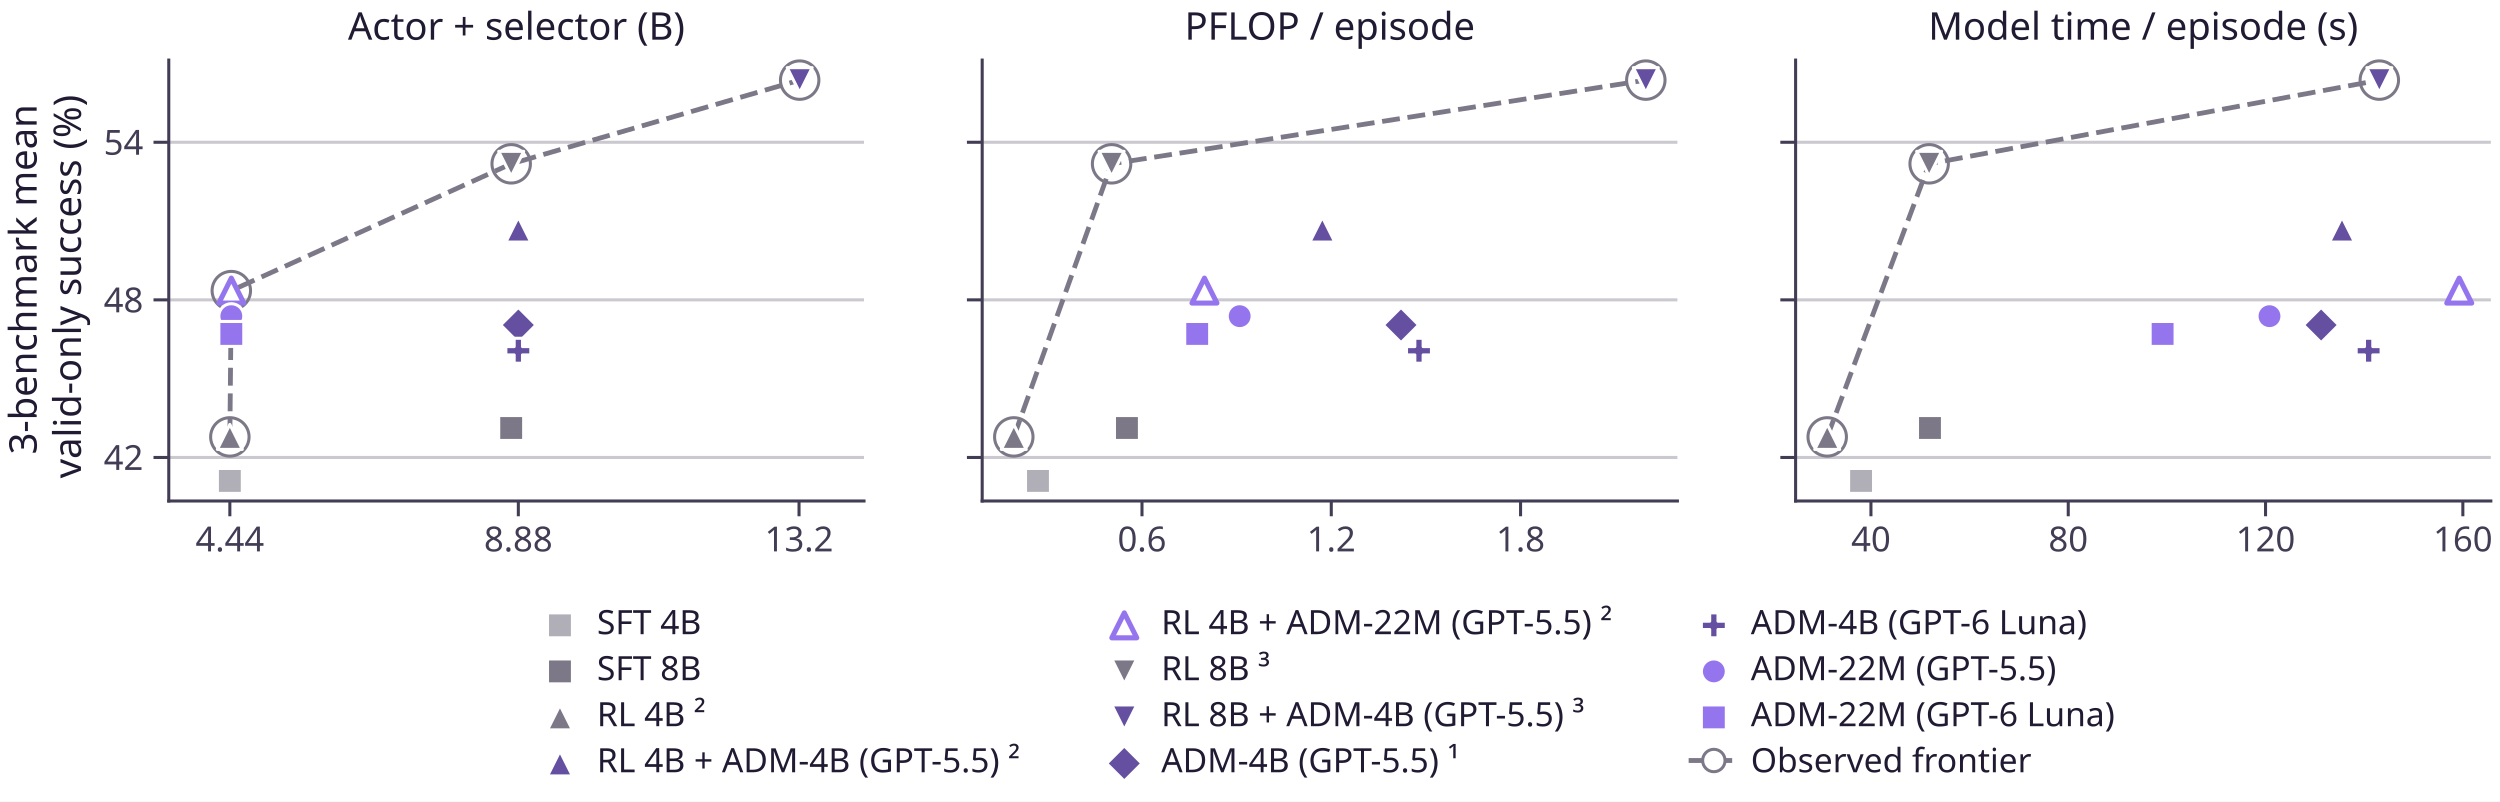
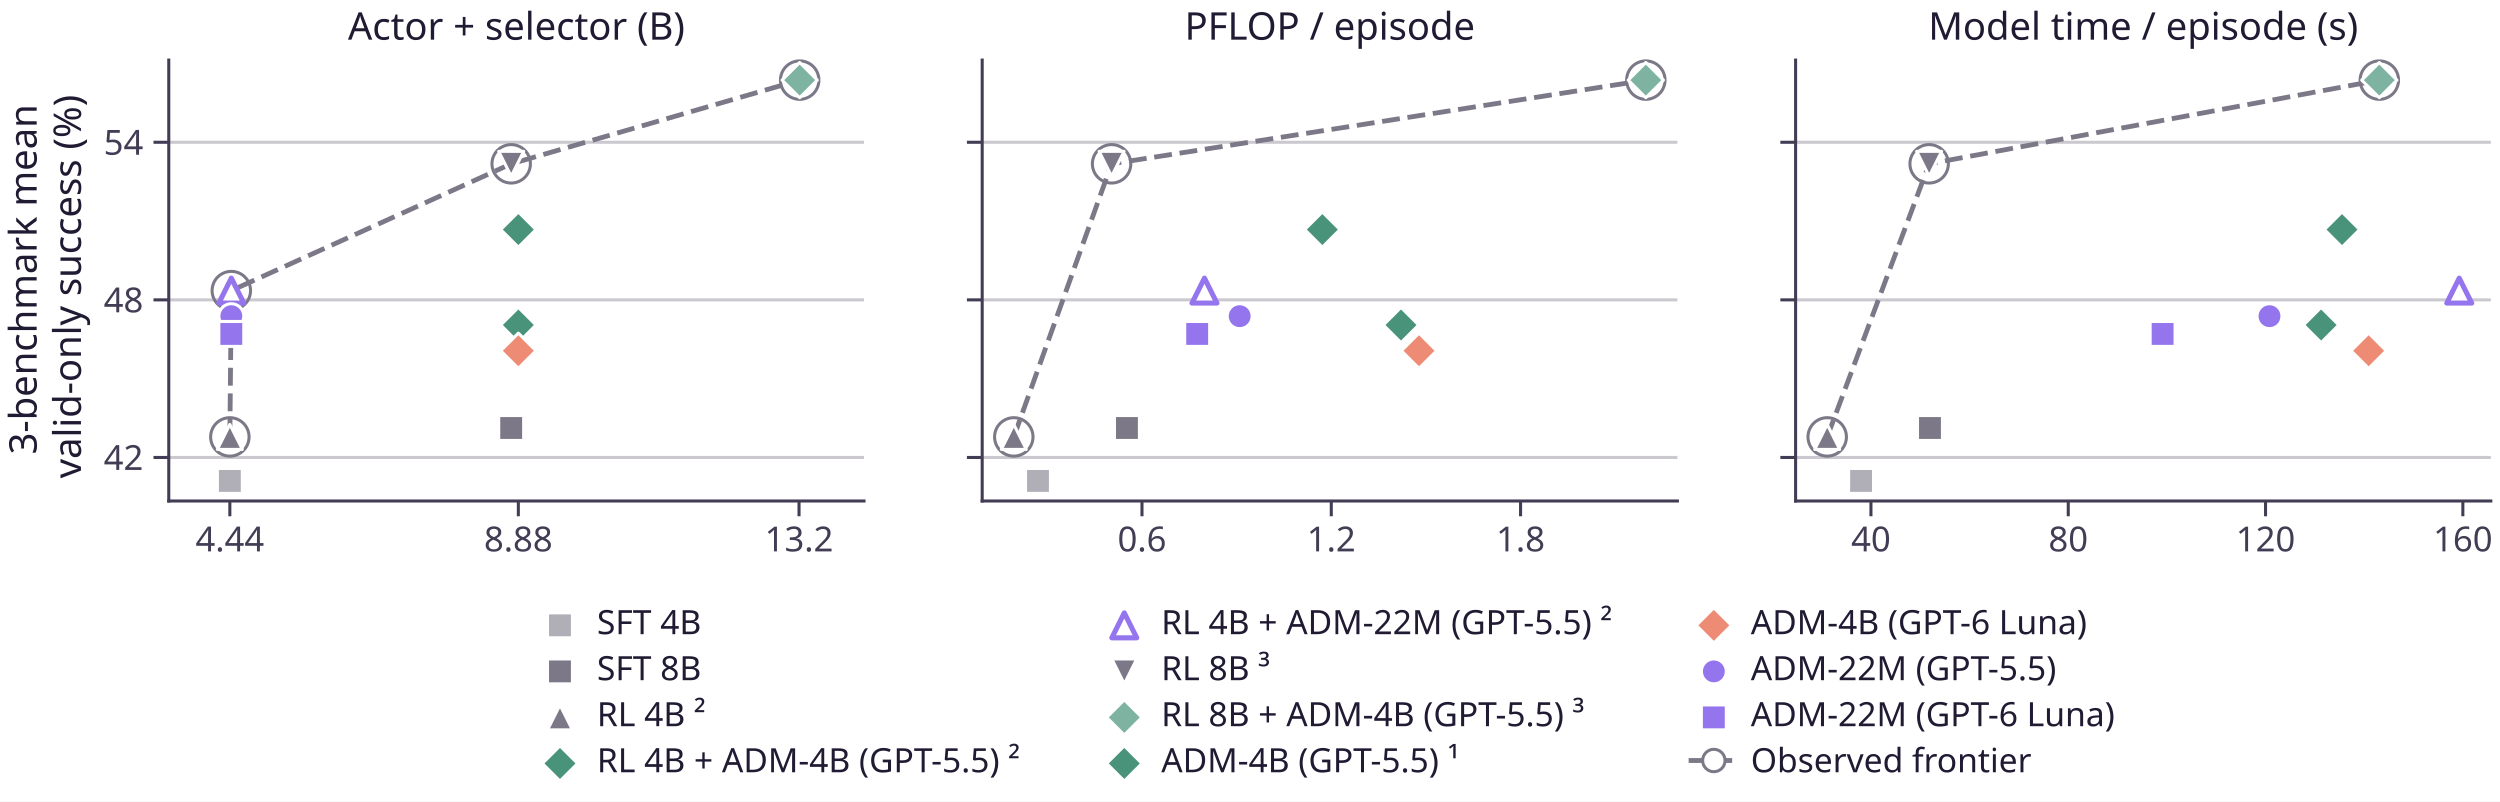
<svg xmlns="http://www.w3.org/2000/svg" xmlns:xlink="http://www.w3.org/1999/xlink" width="491.072pt" height="157.456pt" viewBox="0 0 491.072 157.456" version="1.1">
  <defs>
    <style type="text/css">*{stroke-linejoin: round; stroke-linecap: butt}</style>
  </defs>
  <g id="figure_1">
    <g id="patch_1">
      <path d="M 0 157.456 L 491.072 157.456 L 491.072 0 L 0 0 z " style="fill: #ffffff" />
    </g>
    <g id="axes_1">
      <g id="patch_2">
        <path d="M 33.152 98.41 L 169.715 98.41 L 169.715 11.8 L 33.152 11.8 z " style="fill: #ffffff" />
      </g>
      <g id="matplotlib.axis_1">
        <g id="xtick_1">
          <g id="line2d_1">
            <defs>
-               <path id="m6c95ea624a" d="M 0 0 L 0 3 " style="stroke: #423c54; stroke-width: 0.6" />
+               <path id="m81b5992b37" d="M 0 0 L 0 3 " style="stroke: #423c54; stroke-width: 0.6" />
            </defs>
            <g>
-               <use xlink:href="#m6c95ea624a" x="45.149" y="98.41" style="fill: #423c54; stroke: #423c54; stroke-width: 0.6" />
+               <use xlink:href="#m81b5992b37" x="45.149" y="98.41" style="fill: #423c54; stroke: #423c54; stroke-width: 0.6" />
            </g>
          </g>
          <g id="text_1">
            <text style="fill: #423c54; font: 6.8px 'Albert Sans'; text-anchor: middle" x="45.149" y="108.306" transform="rotate(-0 45.14892 108.306)">4.44</text>
          </g>
        </g>
        <g id="xtick_2">
          <g id="line2d_2">
            <g>
-               <use xlink:href="#m6c95ea624a" x="101.816" y="98.41" style="fill: #423c54; stroke: #423c54; stroke-width: 0.6" />
+               <use xlink:href="#m81b5992b37" x="101.816" y="98.41" style="fill: #423c54; stroke: #423c54; stroke-width: 0.6" />
            </g>
          </g>
          <g id="text_2">
            <text style="fill: #423c54; font: 6.8px 'Albert Sans'; text-anchor: middle" x="101.816" y="108.306" transform="rotate(-0 101.8161 108.306)">8.88</text>
          </g>
        </g>
        <g id="xtick_3">
          <g id="line2d_3">
            <g>
-               <use xlink:href="#m6c95ea624a" x="156.952" y="98.41" style="fill: #423c54; stroke: #423c54; stroke-width: 0.6" />
+               <use xlink:href="#m81b5992b37" x="156.952" y="98.41" style="fill: #423c54; stroke: #423c54; stroke-width: 0.6" />
            </g>
          </g>
          <g id="text_3">
            <text style="fill: #423c54; font: 6.8px 'Albert Sans'; text-anchor: middle" x="156.952" y="108.306" transform="rotate(-0 156.9518 108.306)">13.2</text>
          </g>
        </g>
      </g>
      <g id="matplotlib.axis_2">
        <g id="ytick_1">
          <g id="line2d_4">
-             <path d="M 33.152 89.864 L 169.715 89.864 " clip-path="url(#p362887c7b5)" style="fill: none; stroke: #cbc9cf; stroke-width: 0.6; stroke-linecap: square" />
+             <path d="M 33.152 89.864 L 169.715 89.864 " clip-path="url(#pcc7b9b2140)" style="fill: none; stroke: #cbc9cf; stroke-width: 0.6; stroke-linecap: square" />
          </g>
          <g id="line2d_5">
            <defs>
-               <path id="m271626be23" d="M 0 0 L -3 0 " style="stroke: #423c54; stroke-width: 0.6" />
+               <path id="m66b2e6a54e" d="M 0 0 L -3 0 " style="stroke: #423c54; stroke-width: 0.6" />
            </defs>
            <g>
-               <use xlink:href="#m271626be23" x="33.152" y="89.864" style="fill: #423c54; stroke: #423c54; stroke-width: 0.6" />
+               <use xlink:href="#m66b2e6a54e" x="33.152" y="89.864" style="fill: #423c54; stroke: #423c54; stroke-width: 0.6" />
            </g>
          </g>
          <g id="text_4">
            <text style="fill: #423c54; font: 6.8px 'Albert Sans'; text-anchor: end" x="28.152" y="92.312" transform="rotate(-0 28.15181 92.31189)">42</text>
          </g>
        </g>
        <g id="ytick_2">
          <g id="line2d_6">
-             <path d="M 33.152 58.906 L 169.715 58.906 " clip-path="url(#p362887c7b5)" style="fill: none; stroke: #cbc9cf; stroke-width: 0.6; stroke-linecap: square" />
+             <path d="M 33.152 58.906 L 169.715 58.906 " clip-path="url(#pcc7b9b2140)" style="fill: none; stroke: #cbc9cf; stroke-width: 0.6; stroke-linecap: square" />
          </g>
          <g id="line2d_7">
            <g>
-               <use xlink:href="#m271626be23" x="33.152" y="58.906" style="fill: #423c54; stroke: #423c54; stroke-width: 0.6" />
+               <use xlink:href="#m66b2e6a54e" x="33.152" y="58.906" style="fill: #423c54; stroke: #423c54; stroke-width: 0.6" />
            </g>
          </g>
          <g id="text_5">
            <text style="fill: #423c54; font: 6.8px 'Albert Sans'; text-anchor: end" x="28.152" y="61.354" transform="rotate(-0 28.15181 61.35395)">48</text>
          </g>
        </g>
        <g id="ytick_3">
          <g id="line2d_8">
-             <path d="M 33.152 27.948 L 169.715 27.948 " clip-path="url(#p362887c7b5)" style="fill: none; stroke: #cbc9cf; stroke-width: 0.6; stroke-linecap: square" />
+             <path d="M 33.152 27.948 L 169.715 27.948 " clip-path="url(#pcc7b9b2140)" style="fill: none; stroke: #cbc9cf; stroke-width: 0.6; stroke-linecap: square" />
          </g>
          <g id="line2d_9">
            <g>
-               <use xlink:href="#m271626be23" x="33.152" y="27.948" style="fill: #423c54; stroke: #423c54; stroke-width: 0.6" />
+               <use xlink:href="#m66b2e6a54e" x="33.152" y="27.948" style="fill: #423c54; stroke: #423c54; stroke-width: 0.6" />
            </g>
          </g>
          <g id="text_6">
            <text style="fill: #423c54; font: 6.8px 'Albert Sans'; text-anchor: end" x="28.152" y="30.396" transform="rotate(-0 28.15181 30.39601)">54</text>
          </g>
        </g>
        <g id="text_7">
          <text style="fill: #211a33; font: 7.5px 'Albert Sans'" transform="translate(7.2 89.26281) rotate(-90)">3-benchmark mean</text>
          <text style="fill: #211a33; font: 7.5px 'Albert Sans'" transform="translate(15.9 93.95383) rotate(-90)">valid-only success (%)</text>
        </g>
      </g>
      <g id="line2d_10">
-         <path d="M 45.149 85.822 L 45.437 57.083 L 100.412 32.179 L 157.079 15.737 " clip-path="url(#p362887c7b5)" style="fill: none; stroke-dasharray: 3.515,1.52; stroke-dashoffset: 0; stroke: #7c7887; stroke-width: 0.95" />
+         <path d="M 45.149 85.822 L 45.437 57.083 L 100.412 32.179 L 157.079 15.737 " clip-path="url(#pcc7b9b2140)" style="fill: none; stroke-dasharray: 3.515,1.52; stroke-dashoffset: 0; stroke: #7c7887; stroke-width: 0.95" />
      </g>
      <g id="PathCollection_1">
        <defs>
-           <path id="C0_0_462e7c9d1c" d="M 0 3.775 C 1.001 3.775 1.961 3.377 2.669 2.669 C 3.377 1.961 3.775 1.001 3.775 -0 C 3.775 -1.001 3.377 -1.961 2.669 -2.669 C 1.961 -3.377 1.001 -3.775 0 -3.775 C -1.001 -3.775 -1.961 -3.377 -2.669 -2.669 C -3.377 -1.961 -3.775 -1.001 -3.775 0 C -3.775 1.001 -3.377 1.961 -2.669 2.669 C -1.961 3.377 -1.001 3.775 0 3.775 z " />
-         </defs>
-         <use xlink:href="#C0_0_462e7c9d1c" x="45.149" y="85.822" style="fill: none; stroke: #7c7887; stroke-width: 0.6" />
-         <use xlink:href="#C0_0_462e7c9d1c" x="45.437" y="57.083" style="fill: none; stroke: #7c7887; stroke-width: 0.6" />
-         <use xlink:href="#C0_0_462e7c9d1c" x="100.412" y="32.179" style="fill: none; stroke: #7c7887; stroke-width: 0.6" />
-         <use xlink:href="#C0_0_462e7c9d1c" x="157.079" y="15.737" style="fill: none; stroke: #7c7887; stroke-width: 0.6" />
+           <path id="C0_0_a74b395a24" d="M 0 3.775 C 1.001 3.775 1.961 3.377 2.669 2.669 C 3.377 1.961 3.775 1.001 3.775 -0 C 3.775 -1.001 3.377 -1.961 2.669 -2.669 C 1.961 -3.377 1.001 -3.775 0 -3.775 C -1.001 -3.775 -1.961 -3.377 -2.669 -2.669 C -3.377 -1.961 -3.775 -1.001 -3.775 0 C -3.775 1.001 -3.377 1.961 -2.669 2.669 C -1.961 3.377 -1.001 3.775 0 3.775 z " />
+         </defs>
+         <use xlink:href="#C0_0_a74b395a24" x="45.149" y="85.822" style="fill: none; stroke: #7c7887; stroke-width: 0.6" />
+         <use xlink:href="#C0_0_a74b395a24" x="45.437" y="57.083" style="fill: none; stroke: #7c7887; stroke-width: 0.6" />
+         <use xlink:href="#C0_0_a74b395a24" x="100.412" y="32.179" style="fill: none; stroke: #7c7887; stroke-width: 0.6" />
+         <use xlink:href="#C0_0_a74b395a24" x="157.079" y="15.737" style="fill: none; stroke: #7c7887; stroke-width: 0.6" />
      </g>
      <g id="patch_3">
        <path d="M 33.152 98.41 L 33.152 11.8 " style="fill: none; stroke: #423c54; stroke-width: 0.6; stroke-linejoin: miter; stroke-linecap: square" />
      </g>
      <g id="patch_4">
        <path d="M 33.152 98.41 L 169.715 98.41 " style="fill: none; stroke: #423c54; stroke-width: 0.6; stroke-linejoin: miter; stroke-linecap: square" />
      </g>
      <g id="PathCollection_2">
        <defs>
-           <path id="m263b171f5f" d="M 0 -2.449 L -2.449 2.449 L 2.449 2.449 z " style="stroke: #ffffff; stroke-width: 0.6" />
-         </defs>
-         <g>
-           <use xlink:href="#m263b171f5f" x="101.816" y="45.095" style="fill: #654fa1; stroke: #ffffff; stroke-width: 0.6" />
+           <path id="mc1b81cc0e7" d="M -0 3.464 L 3.464 0 L 0 -3.464 L -3.464 -0 z " style="stroke: #ffffff; stroke-width: 0.6" />
+         </defs>
+         <g>
+           <use xlink:href="#mc1b81cc0e7" x="101.816" y="45.095" style="fill: #489379; stroke: #ffffff; stroke-width: 0.6" />
        </g>
      </g>
      <g id="PathCollection_3">
        <defs>
-           <path id="mb3146cc5b5" d="M 0 -2.449 L -2.449 2.449 L 2.449 2.449 z " style="stroke: #9575ee" />
-         </defs>
-         <g>
-           <use xlink:href="#mb3146cc5b5" x="45.437" y="57.083" style="fill: #ffffff; stroke: #9575ee" />
+           <path id="mfdcec016da" d="M 0 -2.449 L -2.449 2.449 L 2.449 2.449 z " style="stroke: #9575ee" />
+         </defs>
+         <g>
+           <use xlink:href="#mfdcec016da" x="45.437" y="57.083" style="fill: #ffffff; stroke: #9575ee" />
        </g>
      </g>
      <g id="PathCollection_4">
        <defs>
-           <path id="m6afd872b75" d="M -0 2.449 L 2.449 -2.449 L -2.449 -2.449 z " style="stroke: #ffffff; stroke-width: 0.6" />
-         </defs>
-         <g>
-           <use xlink:href="#m6afd872b75" x="157.079" y="15.737" style="fill: #654fa1; stroke: #ffffff; stroke-width: 0.6" />
+           <path id="mb28cf25aac" d="M -0 3.464 L 3.464 0 L 0 -3.464 L -3.464 -0 z " style="stroke: #ffffff; stroke-width: 0.6" />
+         </defs>
+         <g>
+           <use xlink:href="#mb28cf25aac" x="157.079" y="15.737" style="fill: #7fb3a1; stroke: #ffffff; stroke-width: 0.6" />
        </g>
      </g>
      <g id="PathCollection_5">
-         <defs>
-           <path id="md0c828b9f8" d="M -0 3.464 L 3.464 0 L 0 -3.464 L -3.464 -0 z " style="stroke: #ffffff; stroke-width: 0.6" />
-         </defs>
-         <g>
-           <use xlink:href="#md0c828b9f8" x="101.816" y="63.842" style="fill: #654fa1; stroke: #ffffff; stroke-width: 0.6" />
+         <g>
+           <use xlink:href="#mc1b81cc0e7" x="101.816" y="63.842" style="fill: #489379; stroke: #ffffff; stroke-width: 0.6" />
        </g>
      </g>
      <g id="PathCollection_6">
        <defs>
-           <path id="m54cb9f1ac1" d="M -0.816 2.449 L 0.816 2.449 L 0.816 0.816 L 2.449 0.816 L 2.449 -0.816 L 0.816 -0.816 L 0.816 -2.449 L -0.816 -2.449 L -0.816 -0.816 L -2.449 -0.816 L -2.449 0.816 L -0.816 0.816 z " style="stroke: #ffffff; stroke-width: 0.6" />
-         </defs>
-         <g>
-           <use xlink:href="#m54cb9f1ac1" x="101.816" y="68.898" style="fill: #654fa1; stroke: #ffffff; stroke-width: 0.6" />
+           <path id="m0311cc99a1" d="M -0 3.464 L 3.464 0 L 0 -3.464 L -3.464 -0 z " style="stroke: #ffffff; stroke-width: 0.6" />
+         </defs>
+         <g>
+           <use xlink:href="#m0311cc99a1" x="101.816" y="68.898" style="fill: #ed8b74; stroke: #ffffff; stroke-width: 0.6" />
        </g>
      </g>
      <g id="PathCollection_7">
        <defs>
-           <path id="mf8a6df890f" d="M 0 2.449 C 0.65 2.449 1.273 2.191 1.732 1.732 C 2.191 1.273 2.449 0.65 2.449 0 C 2.449 -0.65 2.191 -1.273 1.732 -1.732 C 1.273 -2.191 0.65 -2.449 0 -2.449 C -0.65 -2.449 -1.273 -2.191 -1.732 -1.732 C -2.191 -1.273 -2.449 -0.65 -2.449 0 C -2.449 0.65 -2.191 1.273 -1.732 1.732 C -1.273 2.191 -0.65 2.449 0 2.449 z " style="stroke: #ffffff; stroke-width: 0.6" />
-         </defs>
-         <g>
-           <use xlink:href="#mf8a6df890f" x="45.437" y="62.105" style="fill: #9575ee; stroke: #ffffff; stroke-width: 0.6" />
+           <path id="maa77be0d5b" d="M 0 2.449 C 0.65 2.449 1.273 2.191 1.732 1.732 C 2.191 1.273 2.449 0.65 2.449 0 C 2.449 -0.65 2.191 -1.273 1.732 -1.732 C 1.273 -2.191 0.65 -2.449 0 -2.449 C -0.65 -2.449 -1.273 -2.191 -1.732 -1.732 C -2.191 -1.273 -2.449 -0.65 -2.449 0 C -2.449 0.65 -2.191 1.273 -1.732 1.732 C -1.273 2.191 -0.65 2.449 0 2.449 z " style="stroke: #ffffff; stroke-width: 0.6" />
+         </defs>
+         <g>
+           <use xlink:href="#maa77be0d5b" x="45.437" y="62.105" style="fill: #9575ee; stroke: #ffffff; stroke-width: 0.6" />
        </g>
      </g>
      <g id="PathCollection_8">
        <defs>
-           <path id="mb5b01a3732" d="M -2.449 2.449 L 2.449 2.449 L 2.449 -2.449 L -2.449 -2.449 z " style="stroke: #ffffff; stroke-width: 0.6" />
-         </defs>
-         <g>
-           <use xlink:href="#mb5b01a3732" x="45.437" y="65.596" style="fill: #9575ee; stroke: #ffffff; stroke-width: 0.6" />
+           <path id="m0a8c1afac9" d="M -2.449 2.449 L 2.449 2.449 L 2.449 -2.449 L -2.449 -2.449 z " style="stroke: #ffffff; stroke-width: 0.6" />
+         </defs>
+         <g>
+           <use xlink:href="#m0a8c1afac9" x="45.437" y="65.596" style="fill: #9575ee; stroke: #ffffff; stroke-width: 0.6" />
        </g>
      </g>
      <g id="text_8">
        <text style="fill: #211a33; font: 7.5px 'Albert Sans'; text-anchor: middle" x="101.433" y="7.8" transform="rotate(-0 101.4333 7.8)">Actor + selector (B)</text>
      </g>
      <g id="PathCollection_9">
        <defs>
-           <path id="m209b717647" d="M -2.449 2.449 L 2.449 2.449 L 2.449 -2.449 L -2.449 -2.449 z " style="stroke: #ffffff; stroke-width: 0.6" />
-         </defs>
-         <g>
-           <use xlink:href="#m209b717647" x="45.149" y="94.473" style="fill: #b0aeb7; stroke: #ffffff; stroke-width: 0.6" />
+           <path id="m5a0e88d80d" d="M -2.449 2.449 L 2.449 2.449 L 2.449 -2.449 L -2.449 -2.449 z " style="stroke: #ffffff; stroke-width: 0.6" />
+         </defs>
+         <g>
+           <use xlink:href="#m5a0e88d80d" x="45.149" y="94.473" style="fill: #b0aeb7; stroke: #ffffff; stroke-width: 0.6" />
        </g>
      </g>
      <g id="PathCollection_10">
        <defs>
-           <path id="mebdf54c53c" d="M -2.449 2.449 L 2.449 2.449 L 2.449 -2.449 L -2.449 -2.449 z " style="stroke: #ffffff; stroke-width: 0.6" />
-         </defs>
-         <g>
-           <use xlink:href="#mebdf54c53c" x="100.412" y="84.068" style="fill: #7c7887; stroke: #ffffff; stroke-width: 0.6" />
+           <path id="m5b5cb39132" d="M -2.449 2.449 L 2.449 2.449 L 2.449 -2.449 L -2.449 -2.449 z " style="stroke: #ffffff; stroke-width: 0.6" />
+         </defs>
+         <g>
+           <use xlink:href="#m5b5cb39132" x="100.412" y="84.068" style="fill: #7c7887; stroke: #ffffff; stroke-width: 0.6" />
        </g>
      </g>
      <g id="PathCollection_11">
        <defs>
-           <path id="m8b60435377" d="M 0 -2.449 L -2.449 2.449 L 2.449 2.449 z " style="stroke: #ffffff; stroke-width: 0.6" />
-         </defs>
-         <g>
-           <use xlink:href="#m8b60435377" x="45.149" y="85.822" style="fill: #7c7887; stroke: #ffffff; stroke-width: 0.6" />
+           <path id="mfa75689704" d="M 0 -2.449 L -2.449 2.449 L 2.449 2.449 z " style="stroke: #ffffff; stroke-width: 0.6" />
+         </defs>
+         <g>
+           <use xlink:href="#mfa75689704" x="45.149" y="85.822" style="fill: #7c7887; stroke: #ffffff; stroke-width: 0.6" />
        </g>
      </g>
      <g id="PathCollection_12">
        <defs>
-           <path id="mb8deea2e01" d="M -0 2.449 L 2.449 -2.449 L -2.449 -2.449 z " style="stroke: #ffffff; stroke-width: 0.6" />
-         </defs>
-         <g>
-           <use xlink:href="#mb8deea2e01" x="100.412" y="32.179" style="fill: #7c7887; stroke: #ffffff; stroke-width: 0.6" />
+           <path id="m3b4d32a5b5" d="M -0 2.449 L 2.449 -2.449 L -2.449 -2.449 z " style="stroke: #ffffff; stroke-width: 0.6" />
+         </defs>
+         <g>
+           <use xlink:href="#m3b4d32a5b5" x="100.412" y="32.179" style="fill: #7c7887; stroke: #ffffff; stroke-width: 0.6" />
        </g>
      </g>
    </g>
    <g id="axes_2">
      <g id="patch_5">
        <path d="M 192.93 98.41 L 329.493 98.41 L 329.493 11.8 L 192.93 11.8 z " style="fill: #ffffff" />
      </g>
      <g id="matplotlib.axis_3">
        <g id="xtick_4">
          <g id="line2d_11">
            <g>
-               <use xlink:href="#m6c95ea624a" x="224.319" y="98.41" style="fill: #423c54; stroke: #423c54; stroke-width: 0.6" />
+               <use xlink:href="#m81b5992b37" x="224.319" y="98.41" style="fill: #423c54; stroke: #423c54; stroke-width: 0.6" />
            </g>
          </g>
          <g id="text_9">
            <text style="fill: #423c54; font: 6.8px 'Albert Sans'; text-anchor: middle" x="224.319" y="108.306" transform="rotate(-0 224.3186 108.306)">0.6</text>
          </g>
        </g>
        <g id="xtick_5">
          <g id="line2d_12">
            <g>
-               <use xlink:href="#m6c95ea624a" x="261.501" y="98.41" style="fill: #423c54; stroke: #423c54; stroke-width: 0.6" />
+               <use xlink:href="#m81b5992b37" x="261.501" y="98.41" style="fill: #423c54; stroke: #423c54; stroke-width: 0.6" />
            </g>
          </g>
          <g id="text_10">
            <text style="fill: #423c54; font: 6.8px 'Albert Sans'; text-anchor: middle" x="261.501" y="108.306" transform="rotate(-0 261.501 108.306)">1.2</text>
          </g>
        </g>
        <g id="xtick_6">
          <g id="line2d_13">
            <g>
-               <use xlink:href="#m6c95ea624a" x="298.683" y="98.41" style="fill: #423c54; stroke: #423c54; stroke-width: 0.6" />
+               <use xlink:href="#m81b5992b37" x="298.683" y="98.41" style="fill: #423c54; stroke: #423c54; stroke-width: 0.6" />
            </g>
          </g>
          <g id="text_11">
            <text style="fill: #423c54; font: 6.8px 'Albert Sans'; text-anchor: middle" x="298.683" y="108.306" transform="rotate(-0 298.6835 108.306)">1.8</text>
          </g>
        </g>
      </g>
      <g id="matplotlib.axis_4">
        <g id="ytick_4">
          <g id="line2d_14">
-             <path d="M 192.93 89.864 L 329.493 89.864 " clip-path="url(#pfd4818132c)" style="fill: none; stroke: #cbc9cf; stroke-width: 0.6; stroke-linecap: square" />
+             <path d="M 192.93 89.864 L 329.493 89.864 " clip-path="url(#p2260f2e273)" style="fill: none; stroke: #cbc9cf; stroke-width: 0.6; stroke-linecap: square" />
          </g>
          <g id="line2d_15">
            <g>
-               <use xlink:href="#m271626be23" x="192.93" y="89.864" style="fill: #423c54; stroke: #423c54; stroke-width: 0.6" />
+               <use xlink:href="#m66b2e6a54e" x="192.93" y="89.864" style="fill: #423c54; stroke: #423c54; stroke-width: 0.6" />
            </g>
          </g>
        </g>
        <g id="ytick_5">
          <g id="line2d_16">
-             <path d="M 192.93 58.906 L 329.493 58.906 " clip-path="url(#pfd4818132c)" style="fill: none; stroke: #cbc9cf; stroke-width: 0.6; stroke-linecap: square" />
+             <path d="M 192.93 58.906 L 329.493 58.906 " clip-path="url(#p2260f2e273)" style="fill: none; stroke: #cbc9cf; stroke-width: 0.6; stroke-linecap: square" />
          </g>
          <g id="line2d_17">
            <g>
-               <use xlink:href="#m271626be23" x="192.93" y="58.906" style="fill: #423c54; stroke: #423c54; stroke-width: 0.6" />
+               <use xlink:href="#m66b2e6a54e" x="192.93" y="58.906" style="fill: #423c54; stroke: #423c54; stroke-width: 0.6" />
            </g>
          </g>
        </g>
        <g id="ytick_6">
          <g id="line2d_18">
-             <path d="M 192.93 27.948 L 329.493 27.948 " clip-path="url(#pfd4818132c)" style="fill: none; stroke: #cbc9cf; stroke-width: 0.6; stroke-linecap: square" />
+             <path d="M 192.93 27.948 L 329.493 27.948 " clip-path="url(#p2260f2e273)" style="fill: none; stroke: #cbc9cf; stroke-width: 0.6; stroke-linecap: square" />
          </g>
          <g id="line2d_19">
            <g>
-               <use xlink:href="#m271626be23" x="192.93" y="27.948" style="fill: #423c54; stroke: #423c54; stroke-width: 0.6" />
+               <use xlink:href="#m66b2e6a54e" x="192.93" y="27.948" style="fill: #423c54; stroke: #423c54; stroke-width: 0.6" />
            </g>
          </g>
        </g>
      </g>
      <g id="line2d_20">
-         <path d="M 199.138 85.822 L 218.349 32.179 L 323.286 15.737 " clip-path="url(#pfd4818132c)" style="fill: none; stroke-dasharray: 3.515,1.52; stroke-dashoffset: 0; stroke: #7c7887; stroke-width: 0.95" />
+         <path d="M 199.138 85.822 L 218.349 32.179 L 323.286 15.737 " clip-path="url(#p2260f2e273)" style="fill: none; stroke-dasharray: 3.515,1.52; stroke-dashoffset: 0; stroke: #7c7887; stroke-width: 0.95" />
      </g>
      <g id="PathCollection_13">
        <defs>
-           <path id="C1_0_cf2e853fb8" d="M 0 3.775 C 1.001 3.775 1.961 3.377 2.669 2.669 C 3.377 1.961 3.775 1.001 3.775 -0 C 3.775 -1.001 3.377 -1.961 2.669 -2.669 C 1.961 -3.377 1.001 -3.775 0 -3.775 C -1.001 -3.775 -1.961 -3.377 -2.669 -2.669 C -3.377 -1.961 -3.775 -1.001 -3.775 0 C -3.775 1.001 -3.377 1.961 -2.669 2.669 C -1.961 3.377 -1.001 3.775 0 3.775 z " />
-         </defs>
-         <use xlink:href="#C1_0_cf2e853fb8" x="199.138" y="85.822" style="fill: none; stroke: #7c7887; stroke-width: 0.6" />
-         <use xlink:href="#C1_0_cf2e853fb8" x="218.349" y="32.179" style="fill: none; stroke: #7c7887; stroke-width: 0.6" />
-         <use xlink:href="#C1_0_cf2e853fb8" x="323.286" y="15.737" style="fill: none; stroke: #7c7887; stroke-width: 0.6" />
+           <path id="C1_0_e798478b35" d="M 0 3.775 C 1.001 3.775 1.961 3.377 2.669 2.669 C 3.377 1.961 3.775 1.001 3.775 -0 C 3.775 -1.001 3.377 -1.961 2.669 -2.669 C 1.961 -3.377 1.001 -3.775 0 -3.775 C -1.001 -3.775 -1.961 -3.377 -2.669 -2.669 C -3.377 -1.961 -3.775 -1.001 -3.775 0 C -3.775 1.001 -3.377 1.961 -2.669 2.669 C -1.961 3.377 -1.001 3.775 0 3.775 z " />
+         </defs>
+         <use xlink:href="#C1_0_e798478b35" x="199.138" y="85.822" style="fill: none; stroke: #7c7887; stroke-width: 0.6" />
+         <use xlink:href="#C1_0_e798478b35" x="218.349" y="32.179" style="fill: none; stroke: #7c7887; stroke-width: 0.6" />
+         <use xlink:href="#C1_0_e798478b35" x="323.286" y="15.737" style="fill: none; stroke: #7c7887; stroke-width: 0.6" />
      </g>
      <g id="patch_6">
        <path d="M 192.93 98.41 L 192.93 11.8 " style="fill: none; stroke: #423c54; stroke-width: 0.6; stroke-linejoin: miter; stroke-linecap: square" />
      </g>
      <g id="patch_7">
        <path d="M 192.93 98.41 L 329.493 98.41 " style="fill: none; stroke: #423c54; stroke-width: 0.6; stroke-linejoin: miter; stroke-linecap: square" />
      </g>
      <g id="PathCollection_14">
        <g>
-           <use xlink:href="#m263b171f5f" x="259.745" y="45.095" style="fill: #654fa1; stroke: #ffffff; stroke-width: 0.6" />
+           <use xlink:href="#mc1b81cc0e7" x="259.745" y="45.095" style="fill: #489379; stroke: #ffffff; stroke-width: 0.6" />
        </g>
      </g>
      <g id="PathCollection_15">
        <g>
-           <use xlink:href="#mb3146cc5b5" x="236.589" y="57.083" style="fill: #ffffff; stroke: #9575ee" />
+           <use xlink:href="#mfdcec016da" x="236.589" y="57.083" style="fill: #ffffff; stroke: #9575ee" />
        </g>
      </g>
      <g id="PathCollection_16">
        <g>
-           <use xlink:href="#m6afd872b75" x="323.286" y="15.737" style="fill: #654fa1; stroke: #ffffff; stroke-width: 0.6" />
+           <use xlink:href="#mb28cf25aac" x="323.286" y="15.737" style="fill: #7fb3a1; stroke: #ffffff; stroke-width: 0.6" />
        </g>
      </g>
      <g id="PathCollection_17">
        <g>
-           <use xlink:href="#md0c828b9f8" x="275.197" y="63.842" style="fill: #654fa1; stroke: #ffffff; stroke-width: 0.6" />
+           <use xlink:href="#mc1b81cc0e7" x="275.197" y="63.842" style="fill: #489379; stroke: #ffffff; stroke-width: 0.6" />
        </g>
      </g>
      <g id="PathCollection_18">
        <g>
-           <use xlink:href="#m54cb9f1ac1" x="278.729" y="68.898" style="fill: #654fa1; stroke: #ffffff; stroke-width: 0.6" />
+           <use xlink:href="#m0311cc99a1" x="278.729" y="68.898" style="fill: #ed8b74; stroke: #ffffff; stroke-width: 0.6" />
        </g>
      </g>
      <g id="PathCollection_19">
        <g>
-           <use xlink:href="#mf8a6df890f" x="243.509" y="62.105" style="fill: #9575ee; stroke: #ffffff; stroke-width: 0.6" />
+           <use xlink:href="#maa77be0d5b" x="243.509" y="62.105" style="fill: #9575ee; stroke: #ffffff; stroke-width: 0.6" />
        </g>
      </g>
      <g id="PathCollection_20">
        <g>
-           <use xlink:href="#mb5b01a3732" x="235.163" y="65.596" style="fill: #9575ee; stroke: #ffffff; stroke-width: 0.6" />
+           <use xlink:href="#m0a8c1afac9" x="235.163" y="65.596" style="fill: #9575ee; stroke: #ffffff; stroke-width: 0.6" />
        </g>
      </g>
      <g id="text_12">
        <text style="fill: #211a33; font: 7.5px 'Albert Sans'; text-anchor: middle" x="261.212" y="7.8" transform="rotate(-0 261.2118 7.8)">PFLOP / episode</text>
      </g>
      <g id="PathCollection_21">
        <g>
-           <use xlink:href="#m209b717647" x="203.889" y="94.473" style="fill: #b0aeb7; stroke: #ffffff; stroke-width: 0.6" />
+           <use xlink:href="#m5a0e88d80d" x="203.889" y="94.473" style="fill: #b0aeb7; stroke: #ffffff; stroke-width: 0.6" />
        </g>
      </g>
      <g id="PathCollection_22">
        <g>
-           <use xlink:href="#mebdf54c53c" x="221.365" y="84.068" style="fill: #7c7887; stroke: #ffffff; stroke-width: 0.6" />
+           <use xlink:href="#m5b5cb39132" x="221.365" y="84.068" style="fill: #7c7887; stroke: #ffffff; stroke-width: 0.6" />
        </g>
      </g>
      <g id="PathCollection_23">
        <g>
-           <use xlink:href="#m8b60435377" x="199.138" y="85.822" style="fill: #7c7887; stroke: #ffffff; stroke-width: 0.6" />
+           <use xlink:href="#mfa75689704" x="199.138" y="85.822" style="fill: #7c7887; stroke: #ffffff; stroke-width: 0.6" />
        </g>
      </g>
      <g id="PathCollection_24">
        <g>
-           <use xlink:href="#mb8deea2e01" x="218.349" y="32.179" style="fill: #7c7887; stroke: #ffffff; stroke-width: 0.6" />
+           <use xlink:href="#m3b4d32a5b5" x="218.349" y="32.179" style="fill: #7c7887; stroke: #ffffff; stroke-width: 0.6" />
        </g>
      </g>
    </g>
    <g id="axes_3">
      <g id="patch_8">
        <path d="M 352.709 98.41 L 489.272 98.41 L 489.272 11.8 L 352.709 11.8 z " style="fill: #ffffff" />
      </g>
      <g id="matplotlib.axis_5">
        <g id="xtick_7">
          <g id="line2d_21">
            <g>
-               <use xlink:href="#m6c95ea624a" x="367.507" y="98.41" style="fill: #423c54; stroke: #423c54; stroke-width: 0.6" />
+               <use xlink:href="#m81b5992b37" x="367.507" y="98.41" style="fill: #423c54; stroke: #423c54; stroke-width: 0.6" />
            </g>
          </g>
          <g id="text_13">
            <text style="fill: #423c54; font: 6.8px 'Albert Sans'; text-anchor: middle" x="367.507" y="108.306" transform="rotate(-0 367.5072 108.306)">40</text>
          </g>
        </g>
        <g id="xtick_8">
          <g id="line2d_22">
            <g>
-               <use xlink:href="#m6c95ea624a" x="406.263" y="98.41" style="fill: #423c54; stroke: #423c54; stroke-width: 0.6" />
+               <use xlink:href="#m81b5992b37" x="406.263" y="98.41" style="fill: #423c54; stroke: #423c54; stroke-width: 0.6" />
            </g>
          </g>
          <g id="text_14">
            <text style="fill: #423c54; font: 6.8px 'Albert Sans'; text-anchor: middle" x="406.263" y="108.306" transform="rotate(-0 406.2631 108.306)">80</text>
          </g>
        </g>
        <g id="xtick_9">
          <g id="line2d_23">
            <g>
-               <use xlink:href="#m6c95ea624a" x="445.019" y="98.41" style="fill: #423c54; stroke: #423c54; stroke-width: 0.6" />
+               <use xlink:href="#m81b5992b37" x="445.019" y="98.41" style="fill: #423c54; stroke: #423c54; stroke-width: 0.6" />
            </g>
          </g>
          <g id="text_15">
            <text style="fill: #423c54; font: 6.8px 'Albert Sans'; text-anchor: middle" x="445.019" y="108.306" transform="rotate(-0 445.019 108.306)">120</text>
          </g>
        </g>
        <g id="xtick_10">
          <g id="line2d_24">
            <g>
-               <use xlink:href="#m6c95ea624a" x="483.775" y="98.41" style="fill: #423c54; stroke: #423c54; stroke-width: 0.6" />
+               <use xlink:href="#m81b5992b37" x="483.775" y="98.41" style="fill: #423c54; stroke: #423c54; stroke-width: 0.6" />
            </g>
          </g>
          <g id="text_16">
            <text style="fill: #423c54; font: 6.8px 'Albert Sans'; text-anchor: middle" x="483.775" y="108.306" transform="rotate(-0 483.7749 108.306)">160</text>
          </g>
        </g>
      </g>
      <g id="matplotlib.axis_6">
        <g id="ytick_7">
          <g id="line2d_25">
-             <path d="M 352.709 89.864 L 489.272 89.864 " clip-path="url(#p16311427cf)" style="fill: none; stroke: #cbc9cf; stroke-width: 0.6; stroke-linecap: square" />
+             <path d="M 352.709 89.864 L 489.272 89.864 " clip-path="url(#p5ef0cc4a1f)" style="fill: none; stroke: #cbc9cf; stroke-width: 0.6; stroke-linecap: square" />
          </g>
          <g id="line2d_26">
            <g>
-               <use xlink:href="#m271626be23" x="352.709" y="89.864" style="fill: #423c54; stroke: #423c54; stroke-width: 0.6" />
+               <use xlink:href="#m66b2e6a54e" x="352.709" y="89.864" style="fill: #423c54; stroke: #423c54; stroke-width: 0.6" />
            </g>
          </g>
        </g>
        <g id="ytick_8">
          <g id="line2d_27">
-             <path d="M 352.709 58.906 L 489.272 58.906 " clip-path="url(#p16311427cf)" style="fill: none; stroke: #cbc9cf; stroke-width: 0.6; stroke-linecap: square" />
+             <path d="M 352.709 58.906 L 489.272 58.906 " clip-path="url(#p5ef0cc4a1f)" style="fill: none; stroke: #cbc9cf; stroke-width: 0.6; stroke-linecap: square" />
          </g>
          <g id="line2d_28">
            <g>
-               <use xlink:href="#m271626be23" x="352.709" y="58.906" style="fill: #423c54; stroke: #423c54; stroke-width: 0.6" />
+               <use xlink:href="#m66b2e6a54e" x="352.709" y="58.906" style="fill: #423c54; stroke: #423c54; stroke-width: 0.6" />
            </g>
          </g>
        </g>
        <g id="ytick_9">
          <g id="line2d_29">
-             <path d="M 352.709 27.948 L 489.272 27.948 " clip-path="url(#p16311427cf)" style="fill: none; stroke: #cbc9cf; stroke-width: 0.6; stroke-linecap: square" />
+             <path d="M 352.709 27.948 L 489.272 27.948 " clip-path="url(#p5ef0cc4a1f)" style="fill: none; stroke: #cbc9cf; stroke-width: 0.6; stroke-linecap: square" />
          </g>
          <g id="line2d_30">
            <g>
-               <use xlink:href="#m271626be23" x="352.709" y="27.948" style="fill: #423c54; stroke: #423c54; stroke-width: 0.6" />
+               <use xlink:href="#m66b2e6a54e" x="352.709" y="27.948" style="fill: #423c54; stroke: #423c54; stroke-width: 0.6" />
            </g>
          </g>
        </g>
      </g>
      <g id="line2d_31">
-         <path d="M 358.916 85.822 L 378.94 32.179 L 467.368 15.737 " clip-path="url(#p16311427cf)" style="fill: none; stroke-dasharray: 3.515,1.52; stroke-dashoffset: 0; stroke: #7c7887; stroke-width: 0.95" />
+         <path d="M 358.916 85.822 L 378.94 32.179 L 467.368 15.737 " clip-path="url(#p5ef0cc4a1f)" style="fill: none; stroke-dasharray: 3.515,1.52; stroke-dashoffset: 0; stroke: #7c7887; stroke-width: 0.95" />
      </g>
      <g id="PathCollection_25">
        <defs>
-           <path id="C2_0_4fd1571a59" d="M 0 3.775 C 1.001 3.775 1.961 3.377 2.669 2.669 C 3.377 1.961 3.775 1.001 3.775 -0 C 3.775 -1.001 3.377 -1.961 2.669 -2.669 C 1.961 -3.377 1.001 -3.775 0 -3.775 C -1.001 -3.775 -1.961 -3.377 -2.669 -2.669 C -3.377 -1.961 -3.775 -1.001 -3.775 0 C -3.775 1.001 -3.377 1.961 -2.669 2.669 C -1.961 3.377 -1.001 3.775 0 3.775 z " />
-         </defs>
-         <use xlink:href="#C2_0_4fd1571a59" x="358.916" y="85.822" style="fill: none; stroke: #7c7887; stroke-width: 0.6" />
-         <use xlink:href="#C2_0_4fd1571a59" x="378.94" y="32.179" style="fill: none; stroke: #7c7887; stroke-width: 0.6" />
-         <use xlink:href="#C2_0_4fd1571a59" x="467.368" y="15.737" style="fill: none; stroke: #7c7887; stroke-width: 0.6" />
+           <path id="C2_0_bfa9cac1d4" d="M 0 3.775 C 1.001 3.775 1.961 3.377 2.669 2.669 C 3.377 1.961 3.775 1.001 3.775 -0 C 3.775 -1.001 3.377 -1.961 2.669 -2.669 C 1.961 -3.377 1.001 -3.775 0 -3.775 C -1.001 -3.775 -1.961 -3.377 -2.669 -2.669 C -3.377 -1.961 -3.775 -1.001 -3.775 0 C -3.775 1.001 -3.377 1.961 -2.669 2.669 C -1.961 3.377 -1.001 3.775 0 3.775 z " />
+         </defs>
+         <use xlink:href="#C2_0_bfa9cac1d4" x="358.916" y="85.822" style="fill: none; stroke: #7c7887; stroke-width: 0.6" />
+         <use xlink:href="#C2_0_bfa9cac1d4" x="378.94" y="32.179" style="fill: none; stroke: #7c7887; stroke-width: 0.6" />
+         <use xlink:href="#C2_0_bfa9cac1d4" x="467.368" y="15.737" style="fill: none; stroke: #7c7887; stroke-width: 0.6" />
      </g>
      <g id="patch_9">
        <path d="M 352.709 98.41 L 352.709 11.8 " style="fill: none; stroke: #423c54; stroke-width: 0.6; stroke-linejoin: miter; stroke-linecap: square" />
      </g>
      <g id="patch_10">
        <path d="M 352.709 98.41 L 489.272 98.41 " style="fill: none; stroke: #423c54; stroke-width: 0.6; stroke-linejoin: miter; stroke-linecap: square" />
      </g>
      <g id="PathCollection_26">
        <g>
-           <use xlink:href="#m263b171f5f" x="460.037" y="45.095" style="fill: #654fa1; stroke: #ffffff; stroke-width: 0.6" />
+           <use xlink:href="#mc1b81cc0e7" x="460.037" y="45.095" style="fill: #489379; stroke: #ffffff; stroke-width: 0.6" />
        </g>
      </g>
      <g id="PathCollection_27">
        <g>
-           <use xlink:href="#mb3146cc5b5" x="483.064" y="57.083" style="fill: #ffffff; stroke: #9575ee" />
+           <use xlink:href="#mfdcec016da" x="483.064" y="57.083" style="fill: #ffffff; stroke: #9575ee" />
        </g>
      </g>
      <g id="PathCollection_28">
        <g>
-           <use xlink:href="#m6afd872b75" x="467.368" y="15.737" style="fill: #654fa1; stroke: #ffffff; stroke-width: 0.6" />
+           <use xlink:href="#mb28cf25aac" x="467.368" y="15.737" style="fill: #7fb3a1; stroke: #ffffff; stroke-width: 0.6" />
        </g>
      </g>
      <g id="PathCollection_29">
        <g>
-           <use xlink:href="#md0c828b9f8" x="455.935" y="63.842" style="fill: #654fa1; stroke: #ffffff; stroke-width: 0.6" />
+           <use xlink:href="#mc1b81cc0e7" x="455.935" y="63.842" style="fill: #489379; stroke: #ffffff; stroke-width: 0.6" />
        </g>
      </g>
      <g id="PathCollection_30">
        <g>
-           <use xlink:href="#m54cb9f1ac1" x="465.269" y="68.898" style="fill: #654fa1; stroke: #ffffff; stroke-width: 0.6" />
+           <use xlink:href="#m0311cc99a1" x="465.269" y="68.898" style="fill: #ed8b74; stroke: #ffffff; stroke-width: 0.6" />
        </g>
      </g>
      <g id="PathCollection_31">
        <g>
-           <use xlink:href="#mf8a6df890f" x="445.794" y="62.105" style="fill: #9575ee; stroke: #ffffff; stroke-width: 0.6" />
+           <use xlink:href="#maa77be0d5b" x="445.794" y="62.105" style="fill: #9575ee; stroke: #ffffff; stroke-width: 0.6" />
        </g>
      </g>
      <g id="PathCollection_32">
        <g>
-           <use xlink:href="#mb5b01a3732" x="424.801" y="65.596" style="fill: #9575ee; stroke: #ffffff; stroke-width: 0.6" />
+           <use xlink:href="#m0a8c1afac9" x="424.801" y="65.596" style="fill: #9575ee; stroke: #ffffff; stroke-width: 0.6" />
        </g>
      </g>
      <g id="text_17">
        <text style="fill: #211a33; font: 7.5px 'Albert Sans'; text-anchor: middle" x="420.99" y="7.8" transform="rotate(-0 420.9904 7.8)">Model time / episode (s)</text>
      </g>
      <g id="PathCollection_33">
        <g>
-           <use xlink:href="#m209b717647" x="365.569" y="94.473" style="fill: #b0aeb7; stroke: #ffffff; stroke-width: 0.6" />
+           <use xlink:href="#m5a0e88d80d" x="365.569" y="94.473" style="fill: #b0aeb7; stroke: #ffffff; stroke-width: 0.6" />
        </g>
      </g>
      <g id="PathCollection_34">
        <g>
-           <use xlink:href="#mebdf54c53c" x="379.102" y="84.068" style="fill: #7c7887; stroke: #ffffff; stroke-width: 0.6" />
+           <use xlink:href="#m5b5cb39132" x="379.102" y="84.068" style="fill: #7c7887; stroke: #ffffff; stroke-width: 0.6" />
        </g>
      </g>
      <g id="PathCollection_35">
        <g>
-           <use xlink:href="#m8b60435377" x="358.916" y="85.822" style="fill: #7c7887; stroke: #ffffff; stroke-width: 0.6" />
+           <use xlink:href="#mfa75689704" x="358.916" y="85.822" style="fill: #7c7887; stroke: #ffffff; stroke-width: 0.6" />
        </g>
      </g>
      <g id="PathCollection_36">
        <g>
-           <use xlink:href="#mb8deea2e01" x="378.94" y="32.179" style="fill: #7c7887; stroke: #ffffff; stroke-width: 0.6" />
+           <use xlink:href="#m3b4d32a5b5" x="378.94" y="32.179" style="fill: #7c7887; stroke: #ffffff; stroke-width: 0.6" />
        </g>
      </g>
    </g>
    <g id="legend_1">
      <g id="PathCollection_37">
        <g>
-           <use xlink:href="#m209b717647" x="109.994" y="122.838" style="fill: #b0aeb7; stroke: #ffffff; stroke-width: 0.6" />
+           <use xlink:href="#m5a0e88d80d" x="109.994" y="122.838" style="fill: #b0aeb7; stroke: #ffffff; stroke-width: 0.6" />
        </g>
      </g>
      <g id="text_18">
        <text style="fill: #211a33; font: 6.6px 'Albert Sans'; text-anchor: start" x="117.254" y="124.57" transform="rotate(-0 117.2543 124.57)">SFT 4B</text>
      </g>
      <g id="PathCollection_38">
        <g>
-           <use xlink:href="#mebdf54c53c" x="109.994" y="131.88" style="fill: #7c7887; stroke: #ffffff; stroke-width: 0.6" />
+           <use xlink:href="#m5b5cb39132" x="109.994" y="131.88" style="fill: #7c7887; stroke: #ffffff; stroke-width: 0.6" />
        </g>
      </g>
      <g id="text_19">
        <text style="fill: #211a33; font: 6.6px 'Albert Sans'; text-anchor: start" x="117.254" y="133.612" transform="rotate(-0 117.2543 133.612)">SFT 8B</text>
      </g>
      <g id="PathCollection_39">
        <g>
-           <use xlink:href="#m8b60435377" x="109.994" y="140.922" style="fill: #7c7887; stroke: #ffffff; stroke-width: 0.6" />
+           <use xlink:href="#mfa75689704" x="109.994" y="140.922" style="fill: #7c7887; stroke: #ffffff; stroke-width: 0.6" />
        </g>
      </g>
      <g id="text_20">
        <text style="fill: #211a33; font: 6.6px 'Albert Sans'; text-anchor: start" x="117.254" y="142.654" transform="rotate(-0 117.2543 142.654)">RL 4B ²</text>
      </g>
      <g id="PathCollection_40">
        <g>
-           <use xlink:href="#m263b171f5f" x="109.994" y="149.964" style="fill: #654fa1; stroke: #ffffff; stroke-width: 0.6" />
+           <use xlink:href="#mc1b81cc0e7" x="109.994" y="149.964" style="fill: #489379; stroke: #ffffff; stroke-width: 0.6" />
        </g>
      </g>
      <g id="text_21">
        <text style="fill: #211a33; font: 6.6px 'Albert Sans'; text-anchor: start" x="117.254" y="151.696" transform="rotate(-0 117.2543 151.696)">RL 4B + ADM-4B (GPT-5.5) ²</text>
      </g>
      <g id="PathCollection_41">
        <g>
-           <use xlink:href="#mb3146cc5b5" x="220.842" y="122.838" style="fill: #ffffff; stroke: #9575ee" />
+           <use xlink:href="#mfdcec016da" x="220.842" y="122.838" style="fill: #ffffff; stroke: #9575ee" />
        </g>
      </g>
      <g id="text_22">
        <text style="fill: #211a33; font: 6.6px 'Albert Sans'; text-anchor: start" x="228.102" y="124.57" transform="rotate(-0 228.1023 124.57)">RL 4B + ADM-22M (GPT-5.5) ²</text>
      </g>
      <g id="PathCollection_42">
        <g>
-           <use xlink:href="#mb8deea2e01" x="220.842" y="131.88" style="fill: #7c7887; stroke: #ffffff; stroke-width: 0.6" />
+           <use xlink:href="#m3b4d32a5b5" x="220.842" y="131.88" style="fill: #7c7887; stroke: #ffffff; stroke-width: 0.6" />
        </g>
      </g>
      <g id="text_23">
        <text style="fill: #211a33; font: 6.6px 'Albert Sans'; text-anchor: start" x="228.102" y="133.612" transform="rotate(-0 228.1023 133.612)">RL 8B ³</text>
      </g>
      <g id="PathCollection_43">
        <g>
-           <use xlink:href="#m6afd872b75" x="220.842" y="140.922" style="fill: #654fa1; stroke: #ffffff; stroke-width: 0.6" />
+           <use xlink:href="#mb28cf25aac" x="220.842" y="140.922" style="fill: #7fb3a1; stroke: #ffffff; stroke-width: 0.6" />
        </g>
      </g>
      <g id="text_24">
        <text style="fill: #211a33; font: 6.6px 'Albert Sans'; text-anchor: start" x="228.102" y="142.654" transform="rotate(-0 228.1023 142.654)">RL 8B + ADM-4B (GPT-5.5) ³</text>
      </g>
      <g id="PathCollection_44">
        <g>
-           <use xlink:href="#md0c828b9f8" x="220.842" y="149.964" style="fill: #654fa1; stroke: #ffffff; stroke-width: 0.6" />
+           <use xlink:href="#mc1b81cc0e7" x="220.842" y="149.964" style="fill: #489379; stroke: #ffffff; stroke-width: 0.6" />
        </g>
      </g>
      <g id="text_25">
        <text style="fill: #211a33; font: 6.6px 'Albert Sans'; text-anchor: start" x="228.102" y="151.696" transform="rotate(-0 228.1023 151.696)">ADM-4B (GPT-5.5) ¹</text>
      </g>
      <g id="PathCollection_45">
        <g>
-           <use xlink:href="#m54cb9f1ac1" x="336.647" y="122.838" style="fill: #654fa1; stroke: #ffffff; stroke-width: 0.6" />
+           <use xlink:href="#m0311cc99a1" x="336.647" y="122.838" style="fill: #ed8b74; stroke: #ffffff; stroke-width: 0.6" />
        </g>
      </g>
      <g id="text_26">
        <text style="fill: #211a33; font: 6.6px 'Albert Sans'; text-anchor: start" x="343.907" y="124.57" transform="rotate(-0 343.9065 124.57)">ADM-4B (GPT-6 Luna)</text>
      </g>
      <g id="PathCollection_46">
        <g>
-           <use xlink:href="#mf8a6df890f" x="336.647" y="131.88" style="fill: #9575ee; stroke: #ffffff; stroke-width: 0.6" />
+           <use xlink:href="#maa77be0d5b" x="336.647" y="131.88" style="fill: #9575ee; stroke: #ffffff; stroke-width: 0.6" />
        </g>
      </g>
      <g id="text_27">
        <text style="fill: #211a33; font: 6.6px 'Albert Sans'; text-anchor: start" x="343.907" y="133.612" transform="rotate(-0 343.9065 133.612)">ADM-22M (GPT-5.5)</text>
      </g>
      <g id="PathCollection_47">
        <g>
-           <use xlink:href="#mb5b01a3732" x="336.647" y="140.922" style="fill: #9575ee; stroke: #ffffff; stroke-width: 0.6" />
+           <use xlink:href="#m0a8c1afac9" x="336.647" y="140.922" style="fill: #9575ee; stroke: #ffffff; stroke-width: 0.6" />
        </g>
      </g>
      <g id="text_28">
        <text style="fill: #211a33; font: 6.6px 'Albert Sans'; text-anchor: start" x="343.907" y="142.654" transform="rotate(-0 343.9065 142.654)">ADM-22M (GPT-6 Luna)</text>
      </g>
      <g id="line2d_32">
        <path d="M 331.697 149.386 L 336.647 149.386 L 341.597 149.386 " style="fill: none; stroke-dasharray: 3.515,1.52; stroke-dashoffset: 0; stroke: #7c7887; stroke-width: 0.95" />
        <defs>
-           <path id="mfb35ad1cf3" d="M 0 2.2 C 0.583 2.2 1.143 1.968 1.556 1.556 C 1.968 1.143 2.2 0.583 2.2 0 C 2.2 -0.583 1.968 -1.143 1.556 -1.556 C 1.143 -1.968 0.583 -2.2 0 -2.2 C -0.583 -2.2 -1.143 -1.968 -1.556 -1.556 C -1.968 -1.143 -2.2 -0.583 -2.2 0 C -2.2 0.583 -1.968 1.143 -1.556 1.556 C -1.143 1.968 -0.583 2.2 0 2.2 z " style="stroke: #7c7887; stroke-width: 0.6" />
-         </defs>
-         <g>
-           <use xlink:href="#mfb35ad1cf3" x="336.647" y="149.386" style="fill: #ffffff; stroke: #7c7887; stroke-width: 0.6" />
+           <path id="m4880355c6d" d="M 0 2.2 C 0.583 2.2 1.143 1.968 1.556 1.556 C 1.968 1.143 2.2 0.583 2.2 0 C 2.2 -0.583 1.968 -1.143 1.556 -1.556 C 1.143 -1.968 0.583 -2.2 0 -2.2 C -0.583 -2.2 -1.143 -1.968 -1.556 -1.556 C -1.968 -1.143 -2.2 -0.583 -2.2 0 C -2.2 0.583 -1.968 1.143 -1.556 1.556 C -1.143 1.968 -0.583 2.2 0 2.2 z " style="stroke: #7c7887; stroke-width: 0.6" />
+         </defs>
+         <g>
+           <use xlink:href="#m4880355c6d" x="336.647" y="149.386" style="fill: #ffffff; stroke: #7c7887; stroke-width: 0.6" />
        </g>
      </g>
      <g id="text_29">
        <text style="fill: #211a33; font: 6.6px 'Albert Sans'; text-anchor: start" x="343.907" y="151.696" transform="rotate(-0 343.9065 151.696)">Observed frontier</text>
      </g>
    </g>
  </g>
  <defs>
-     <clipPath id="p362887c7b5">
+     <clipPath id="pcc7b9b2140">
      <rect x="33.152" y="11.8" width="136.563" height="86.61" />
    </clipPath>
-     <clipPath id="pfd4818132c">
+     <clipPath id="p2260f2e273">
      <rect x="192.93" y="11.8" width="136.563" height="86.61" />
    </clipPath>
-     <clipPath id="p16311427cf">
+     <clipPath id="p5ef0cc4a1f">
      <rect x="352.709" y="11.8" width="136.563" height="86.61" />
    </clipPath>
  </defs>
</svg>
